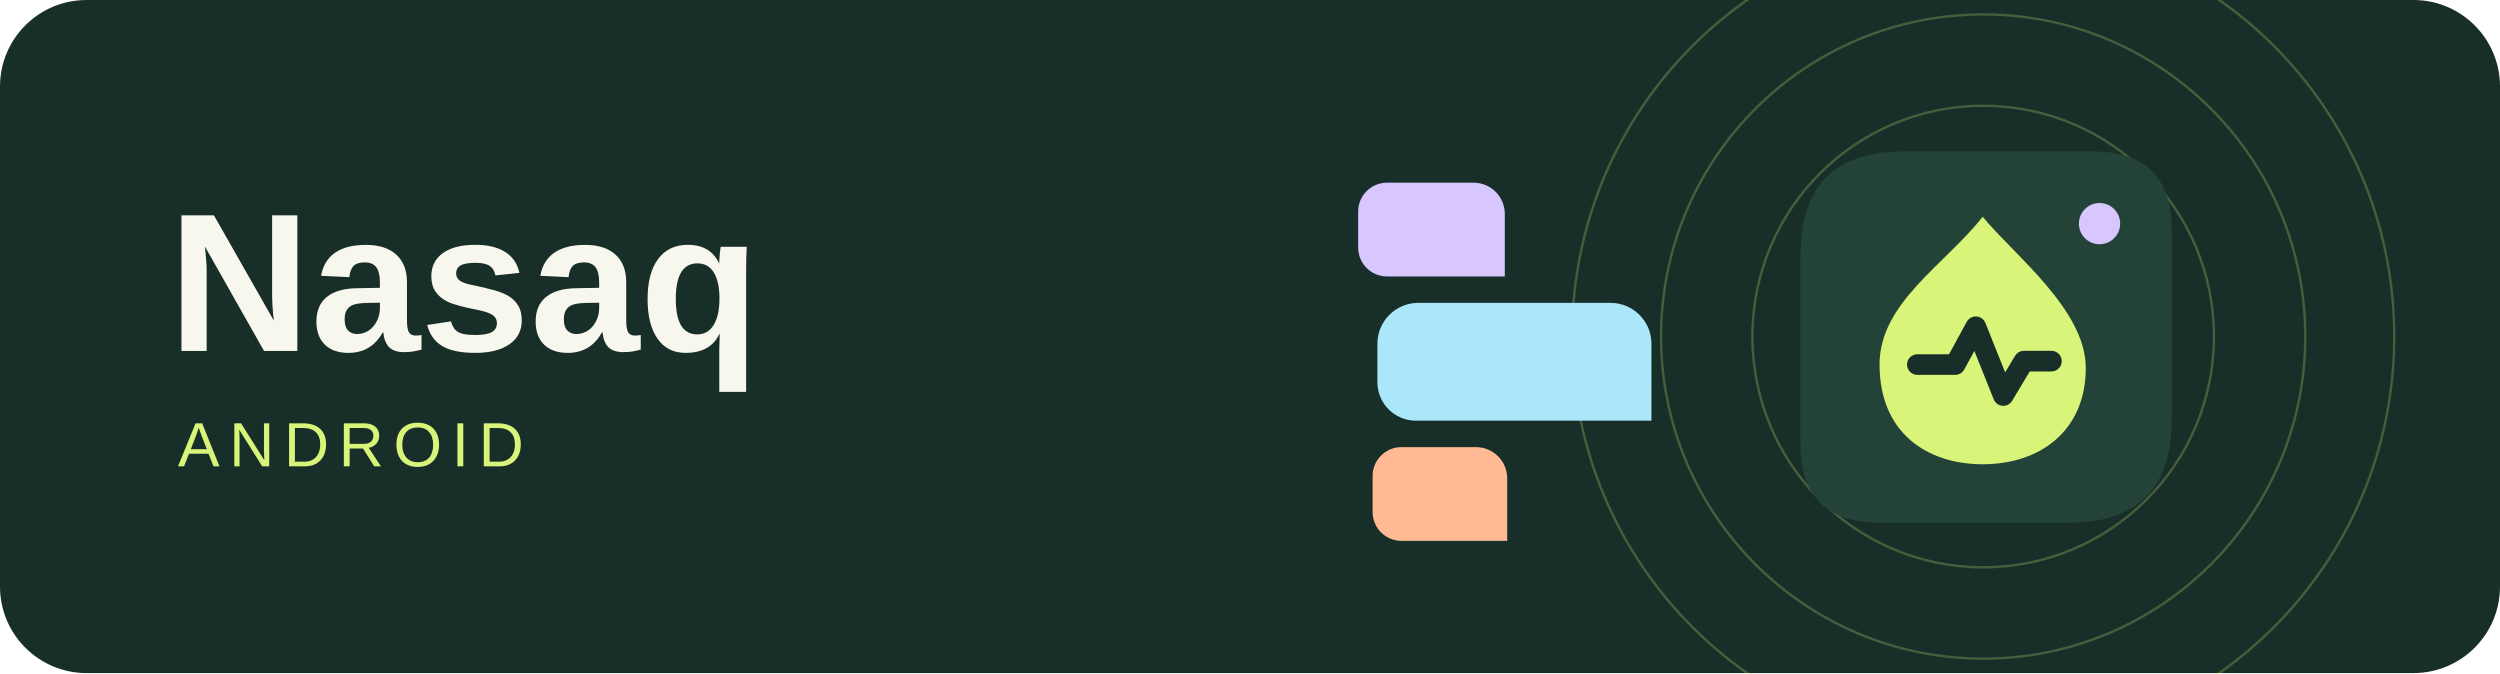
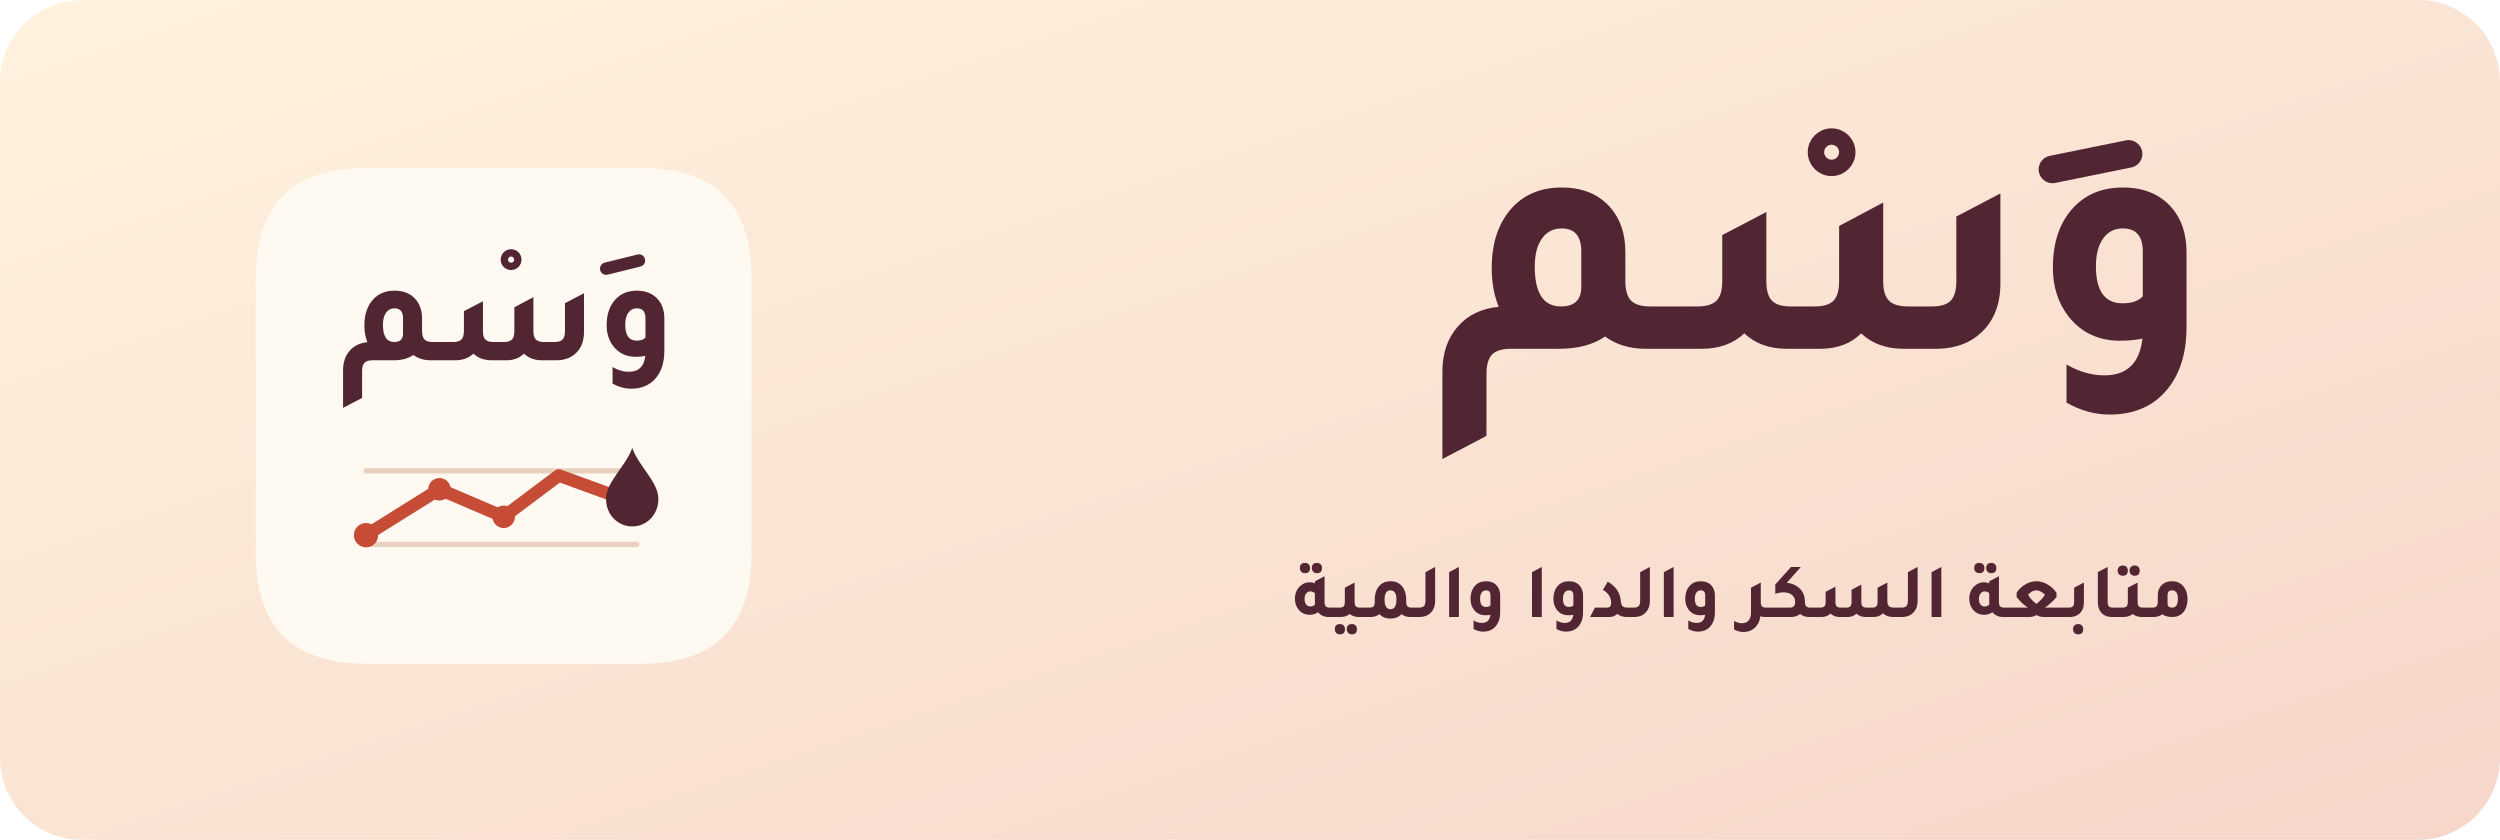
- <svg xmlns="http://www.w3.org/2000/svg" width="1040" height="280" viewBox="0 0 1040 280" role="img" aria-label="Nasaq for Android">
-   <rect width="1040" height="280" rx="36" fill="#182f29" />
-   <g fill="none" stroke="#d8f479" stroke-opacity=".24">
-     <circle cx="825" cy="140" r="60" />
-     <circle cx="825" cy="140" r="96" />
-     <circle cx="825" cy="140" r="134" />
-     <circle cx="825" cy="140" r="171" />
+ <svg xmlns="http://www.w3.org/2000/svg" viewBox="0 0 1280 430" role="img">
+   <defs>
+     <linearGradient id="paper" x1="0" y1="0" x2="1" y2="1">
+       <stop stop-color="#FFF2DE" />
+       <stop offset="1" stop-color="#F6D6CA" />
+     </linearGradient>
+   </defs>
+   <rect width="1280" height="430" rx="42" fill="url(#paper)" />
+   <g transform="translate(131 86) scale(2.35)">
+     <path fill="#FFFAF1" d="M24,0 H84 Q108,0 108,24 V84 Q108,108 84,108 H24 Q0,108 0,84 V24 Q0,0 24,0 Z" />
+     <path fill="#522533" d="M38.549 37.92H41.478V41.902H38.121Q35.883 41.902 34.303 40.751Q32.625 41.902 30.025 41.902H25.45Q24.2 41.902 23.673 42.446Q23.147 42.989 23.147 44.272V50.097L19 52.269V44.075Q19 41.475 20.432 39.829Q21.863 38.184 24.299 37.953Q23.64 36.341 23.64 34.3Q23.64 30.68 25.615 28.574Q27.359 26.731 30.222 26.731Q33.151 26.731 34.797 28.607Q36.212 30.219 36.212 32.819V35.551Q36.212 36.834 36.755 37.377Q37.298 37.92 38.549 37.92ZM32.065 36.077V32.753Q32.065 30.581 30.222 30.581Q29.038 30.581 28.363 31.536Q27.688 32.49 27.688 34.169Q27.688 37.92 30.157 37.92Q32.065 37.92 32.065 36.077Z M39.503 41.902V37.92H42.992Q44.242 37.92 44.785 37.377Q45.328 36.834 45.328 35.551V31.207L49.475 29.035V35.551Q49.475 36.834 50.001 37.377Q50.528 37.92 51.779 37.92H54.017Q55.267 37.92 55.794 37.377Q56.32 36.834 56.32 35.551V30.351L60.467 28.146V35.551Q60.467 36.834 61.01 37.377Q61.553 37.92 62.803 37.92H65.041Q66.292 37.92 66.819 37.377Q67.345 36.834 67.345 35.551V29.462L71.492 27.29V35.748Q71.492 38.677 69.715 40.356Q68.168 41.837 65.634 41.902H62.376Q59.94 41.902 58.394 40.454Q56.978 41.87 54.642 41.902H51.384Q48.948 41.902 47.401 40.454Q45.855 41.902 43.419 41.902Z M84.853 40.948Q83.833 41.145 82.747 41.145Q79.719 41.145 77.909 38.875Q76.428 36.966 76.428 34.267Q76.428 30.647 78.403 28.574Q80.147 26.731 83.01 26.731Q85.939 26.731 87.585 28.607Q89 30.219 89 32.819V39.862Q89 43.745 86.96 45.983Q85.051 48.09 81.76 48.09Q79.686 48.09 77.712 46.971V43.383Q79.489 44.404 81.266 44.404Q84.458 44.404 84.853 40.948ZM84.886 32.753Q84.886 30.581 83.01 30.581Q81.826 30.581 81.151 31.536Q80.476 32.49 80.476 34.136Q80.476 37.624 82.977 37.624Q84.294 37.624 84.886 36.966Z" />
+     <path fill="none" stroke="#522533" stroke-width="2.7" stroke-linecap="round" stroke-linejoin="round" d="M76.33,21.933 l7.14,-1.767" />
+     <path fill="none" stroke="#522533" stroke-width="1.6" stroke-linecap="round" stroke-linejoin="round" d="M54.14,19.97 a1.47,1.47 0 1,0 2.94,0 a1.47,1.47 0 1,0 -2.94,0 Z" />
+     <path fill="none" stroke="#E8D2BF" stroke-width="1.15" stroke-linecap="round" stroke-linejoin="round" d="M24,66 H83 M24,82 H83" />
+     <path fill="none" stroke="#C64C36" stroke-width="2.75" stroke-linecap="round" stroke-linejoin="round" d="M24,80 L40,70 L54,76 L66,67 L77,71" />
+     <path fill="#C64C36" d="M21.35,80 a2.65,2.65 0 1,0 5.3,0 a2.65,2.65 0 1,0 -5.3,0 ZM37.55,70 a2.45,2.45 0 1,0 4.9,0 a2.45,2.45 0 1,0 -4.9,0 ZM51.55,76 a2.45,2.45 0 1,0 4.9,0 a2.45,2.45 0 1,0 -4.9,0 Z" />
+     <path fill="#522533" d="M82,61 C80.6,65 76.3,68.4 76.3,72.1 C76.3,75.6 78.9,78.1 82,78.1 C85.1,78.1 87.7,75.6 87.7,72.1 C87.7,68.4 83.4,65 82,61 Z" />
  </g>
-   <path fill="#d8c6ff" d="M577 76h36a13 13 0 0 1 13 13v26h-49a12 12 0 0 1-12-12V88a12 12 0 0 1 12-12Z" />
-   <path fill="#abe7fb" d="M590 126h80a17 17 0 0 1 17 17v32h-98a16 16 0 0 1-16-16v-16a17 17 0 0 1 17-17Z" />
-   <path fill="#ffba93" d="M583 186h31a13 13 0 0 1 13 13v26h-44a12 12 0 0 1-12-12v-15a12 12 0 0 1 12-12Z" />
-   <g transform="translate(749 63) scale(1.43)">
-     <path fill="#234338" d="M30 0H85Q108 0 108 23V78Q108 108 78 108H23Q0 108 0 85V30Q0 0 30 0Z" />
-     <path fill="#d8f479" d="M23 62C23 44 42 33 53 19C62 30 83 46 83 63C83 81 70 91 53 91C37 91 23 82 23 62Z" />
-     <path d="M34 62H45L51 51L59 71L65 61H73" fill="none" stroke="#182f29" stroke-width="6" stroke-linecap="round" stroke-linejoin="round" />
-     <circle cx="87" cy="21" r="6" fill="#d8c6ff" />
-   </g>
-   <text x="70" y="146" fill="#f8f7ed" font-family="Arial,sans-serif" font-size="82" font-weight="700">Nasaq</text>
-   <text x="74" y="194" fill="#d8f479" font-family="Arial,sans-serif" font-size="26" letter-spacing="4">ANDROID</text>
+   <path fill="#522533" d="M844.901 156.902H860.843V178.576H842.573Q830.392 178.576 821.794 172.307Q812.659 178.576 798.508 178.576H773.61Q766.803 178.576 763.938 181.532Q761.072 184.487 761.072 191.473V223.178L738.502 235V190.398Q738.502 176.247 746.294 167.291Q754.086 158.335 767.341 157.081Q763.758 148.304 763.758 137.198Q763.758 117.495 774.506 106.031Q783.999 96 799.583 96Q815.525 96 824.481 106.21Q832.184 114.987 832.184 129.138V144.005Q832.184 150.991 835.139 153.946Q838.095 156.902 844.901 156.902ZM809.614 146.871V128.78Q809.614 116.957 799.583 116.957Q793.135 116.957 789.463 122.152Q785.791 127.347 785.791 136.482Q785.791 156.902 799.225 156.902Q809.614 156.902 809.614 146.871Z M850.096 178.576V156.902H869.083Q875.89 156.902 878.845 153.946Q881.801 150.991 881.801 144.005V120.361L904.37 108.539V144.005Q904.37 150.991 907.236 153.946Q910.102 156.902 916.909 156.902H929.09Q935.896 156.902 938.762 153.946Q941.628 150.991 941.628 144.005V115.704L964.198 103.702V144.005Q964.198 150.991 967.153 153.946Q970.109 156.902 976.916 156.902H989.096Q995.903 156.902 998.769 153.946Q1001.635 150.991 1001.635 144.005V110.867L1024.204 99.045V145.08Q1024.204 161.022 1014.532 170.157Q1006.113 178.218 992.32 178.576H974.587Q961.332 178.576 952.913 170.695Q945.211 178.397 932.493 178.576H914.76Q901.505 178.576 893.086 170.695Q884.667 178.576 871.412 178.576Z M1096.928 173.381Q1091.376 174.456 1085.465 174.456Q1068.985 174.456 1059.133 162.097Q1051.073 151.708 1051.073 137.019Q1051.073 117.316 1061.82 106.031Q1071.314 96 1086.898 96Q1102.84 96 1111.796 106.21Q1119.498 114.987 1119.498 129.138V167.47Q1119.498 188.607 1108.392 200.787Q1098.003 212.251 1080.091 212.251Q1068.806 212.251 1058.059 206.161V186.637Q1067.731 192.189 1077.404 192.189Q1094.779 192.189 1096.928 173.381ZM1097.108 128.78Q1097.108 116.957 1086.898 116.957Q1080.449 116.957 1076.777 122.152Q1073.105 127.347 1073.105 136.303Q1073.105 155.29 1086.718 155.29Q1093.883 155.29 1097.108 151.708Z" />
+   <path fill="none" stroke="#522533" stroke-width="14.134" stroke-linecap="round" stroke-linejoin="round" d="M1050.858,86.733 l38.964,-7.923" />
+   <path fill="none" stroke="#522533" stroke-width="8.404" stroke-linecap="round" stroke-linejoin="round" d="M929.764,77.93 a8.022,8.022 0 1,0 16.044,0 a8.022,8.022 0 1,0 -16.044,0 Z" />
+   <path fill="#522533" d="M668.165 293.468Q666.973 293.468 666.258 292.753Q665.543 292.038 665.543 290.806Q665.543 288.223 668.165 288.223Q669.357 288.223 670.053 288.918Q670.748 289.614 670.748 290.806Q670.748 293.468 668.165 293.468ZM674.284 293.468Q673.092 293.468 672.377 292.753Q671.662 292.038 671.662 290.806Q671.662 288.223 674.284 288.223Q675.476 288.223 676.171 288.918Q676.866 289.614 676.866 290.806Q676.866 293.468 674.284 293.468ZM680.999 311.109H684.575V315.916H680.522Q676.827 315.916 674.801 313.453Q673.092 314.764 670.629 314.764Q666.973 314.764 664.788 312.023Q663 309.758 663 306.579Q663 302.646 665.543 300.183Q667.688 298.116 670.509 298.116Q671.98 298.116 673.211 298.673V297.64L678.178 295.017V308.248Q678.178 309.798 678.833 310.453Q679.489 311.109 680.999 311.109ZM673.211 303.679Q672.178 302.805 670.867 302.805Q669.556 302.805 668.741 303.878Q667.927 304.95 667.927 306.699Q667.927 308.447 668.721 309.48Q669.516 310.513 670.907 310.513Q672.417 310.513 673.251 309.48Q673.211 309.162 673.211 308.487Z M696.335 311.109H699.911V315.916H695.859Q692.958 315.916 691.051 314.367Q689.144 315.916 686.243 315.916H682.191V311.109H685.767Q687.276 311.109 687.912 310.453Q688.548 309.798 688.548 308.248V300.898L693.554 298.275V308.248Q693.554 309.798 694.19 310.453Q694.826 311.109 696.335 311.109ZM686.045 319.532Q687.237 319.532 687.932 320.228Q688.627 320.923 688.627 322.115Q688.627 324.777 686.045 324.777Q684.853 324.777 684.138 324.062Q683.422 323.346 683.422 322.115Q683.422 319.532 686.045 319.532ZM692.163 319.532Q693.355 319.532 694.051 320.228Q694.746 320.923 694.746 322.115Q694.746 324.777 692.163 324.777Q690.971 324.777 690.256 324.062Q689.541 323.346 689.541 322.115Q689.541 319.532 692.163 319.532Z M722.797 311.109H726.333V315.916H722.28Q719.42 315.916 717.592 314.446Q715.447 316.711 711.95 316.711Q708.374 316.711 706.308 314.446Q704.401 315.916 701.58 315.916H697.527V311.109H701.103Q702.613 311.109 703.249 310.453Q703.885 309.798 703.885 308.248V307.096Q703.885 302.447 706.308 299.865Q708.414 297.6 711.95 297.6Q715.963 297.6 718.148 300.54Q719.976 303.043 719.976 307.096V308.248Q719.976 309.798 720.632 310.453Q721.287 311.109 722.797 311.109ZM711.95 311.904Q714.97 311.904 714.97 306.977Q714.97 302.249 711.95 302.249Q708.891 302.249 708.891 306.977Q708.891 311.904 711.95 311.904Z M723.949 315.916V311.109H726.452Q728.28 311.109 729.055 310.314Q729.83 309.52 729.83 307.613V292.951L734.796 290.289V307.652Q734.796 311.506 732.452 313.811Q730.306 315.916 726.731 315.916Z M741.948 315.916V292.951L746.954 290.289V315.916Z M763.086 314.764Q761.854 315.003 760.543 315.003Q756.887 315.003 754.702 312.261Q752.914 309.957 752.914 306.699Q752.914 302.328 755.298 299.825Q757.404 297.6 760.861 297.6Q764.397 297.6 766.383 299.865Q768.092 301.812 768.092 304.95V313.453Q768.092 318.142 765.628 320.843Q763.324 323.386 759.351 323.386Q756.847 323.386 754.464 322.035V317.704Q756.609 318.936 758.755 318.936Q762.609 318.936 763.086 314.764ZM763.125 304.871Q763.125 302.249 760.861 302.249Q759.43 302.249 758.616 303.401Q757.801 304.553 757.801 306.54Q757.801 310.751 760.821 310.751Q762.41 310.751 763.125 309.957Z M784.382 315.916V292.951L789.388 290.289V315.916Z M805.519 314.764Q804.288 315.003 802.977 315.003Q799.321 315.003 797.136 312.261Q795.348 309.957 795.348 306.699Q795.348 302.328 797.732 299.825Q799.838 297.6 803.294 297.6Q806.831 297.6 808.817 299.865Q810.526 301.812 810.526 304.95V313.453Q810.526 318.142 808.062 320.843Q805.758 323.386 801.785 323.386Q799.282 323.386 796.898 322.035V317.704Q799.043 318.936 801.189 318.936Q805.043 318.936 805.519 314.764ZM805.559 304.871Q805.559 302.249 803.294 302.249Q801.864 302.249 801.05 303.401Q800.235 304.553 800.235 306.54Q800.235 310.751 803.255 310.751Q804.844 310.751 805.559 309.957Z M814.102 315.916 816.605 311.109H822.883Q824.909 311.109 824.909 308.765Q824.909 304.394 820.697 302.05L823.161 297.799Q829.359 301.414 829.836 307.613Q829.995 309.599 830.73 310.354Q831.465 311.109 833.253 311.109H836.272V315.916H832.974Q830.034 315.916 828.008 314.288Q826.538 315.916 823.796 315.916Z M833.888 315.916V311.109H836.391Q838.219 311.109 838.994 310.314Q839.769 309.52 839.769 307.613V292.951L844.735 290.289V307.652Q844.735 311.506 842.391 313.811Q840.245 315.916 836.669 315.916Z M851.887 315.916V292.951L856.893 290.289V315.916Z M873.024 314.764Q871.793 315.003 870.482 315.003Q866.826 315.003 864.641 312.261Q862.853 309.957 862.853 306.699Q862.853 302.328 865.237 299.825Q867.343 297.6 870.799 297.6Q874.336 297.6 876.322 299.865Q878.031 301.812 878.031 304.95V313.453Q878.031 318.142 875.567 320.843Q873.263 323.386 869.29 323.386Q866.787 323.386 864.403 322.035V317.704Q866.548 318.936 868.694 318.936Q872.548 318.936 873.024 314.764ZM873.064 304.871Q873.064 302.249 870.799 302.249Q869.369 302.249 868.555 303.401Q867.74 304.553 867.74 306.54Q867.74 310.751 870.76 310.751Q872.349 310.751 873.064 309.957Z M904.294 311.109H907.87V315.916H903.817Q902.466 315.916 901.314 315.559Q900.797 319.373 898.255 321.598Q895.95 323.585 892.732 323.585Q890.229 323.585 887.845 322.313V317.943Q889.911 319.095 891.897 319.095Q894.083 319.095 895.294 317.685Q896.506 316.274 896.506 313.771V300.898L899.764 299.189L901.473 298.275V298.315L901.513 298.275V308.248Q901.513 309.798 902.148 310.453Q902.784 311.109 904.294 311.109Z M926.941 311.109H930.08V315.916H926.425Q923.524 315.916 921.657 314.367Q919.75 315.916 916.849 315.916H905.486V311.109H916.333Q919.114 311.109 919.114 308.367V308.129Q919.114 305.944 917.485 304.613Q915.856 303.282 913.194 303.282Q911.167 303.282 908.942 304.076V299.269L917.008 290.289H922.054L914.823 298.395Q917.962 298.712 920.147 300.262Q924.12 302.964 924.12 308.089V308.248Q924.12 309.798 924.776 310.453Q925.431 311.109 926.941 311.109Z M927.696 315.916V311.109H931.908Q933.418 311.109 934.073 310.453Q934.729 309.798 934.729 308.248V303.004L939.735 300.381V308.248Q939.735 309.798 940.371 310.453Q941.006 311.109 942.516 311.109H945.218Q946.728 311.109 947.364 310.453Q947.999 309.798 947.999 308.248V301.971L953.005 299.308V308.248Q953.005 309.798 953.661 310.453Q954.317 311.109 955.827 311.109H958.528Q960.038 311.109 960.674 310.453Q961.309 309.798 961.309 308.248V300.898L966.316 298.275V307.613Q966.316 309.52 967.091 310.314Q967.865 311.109 969.693 311.109H973.348V315.916H969.415Q966.077 315.916 964.051 314.009Q962.263 315.877 959.243 315.916H955.31Q952.37 315.916 950.502 314.168Q948.794 315.877 945.973 315.916H942.039Q939.099 315.916 937.232 314.168Q935.364 315.916 932.424 315.916Z M970.964 315.916V311.109H973.468Q975.295 311.109 976.07 310.314Q976.845 309.52 976.845 307.613V292.951L981.811 290.289V307.652Q981.811 311.506 979.467 313.811Q977.322 315.916 973.746 315.916Z M988.963 315.916V292.951L993.969 290.289V315.916Z M1013.438 293.468Q1012.246 293.468 1011.531 292.753Q1010.816 292.038 1010.816 290.806Q1010.816 288.223 1013.438 288.223Q1014.63 288.223 1015.326 288.918Q1016.021 289.614 1016.021 290.806Q1016.021 293.468 1013.438 293.468ZM1019.557 293.468Q1018.365 293.468 1017.65 292.753Q1016.935 292.038 1016.935 290.806Q1016.935 288.223 1019.557 288.223Q1020.749 288.223 1021.444 288.918Q1022.139 289.614 1022.139 290.806Q1022.139 293.468 1019.557 293.468ZM1026.272 311.109H1029.848V315.916H1025.795Q1022.1 315.916 1020.073 313.453Q1018.365 314.764 1015.902 314.764Q1012.246 314.764 1010.061 312.023Q1008.273 309.758 1008.273 306.579Q1008.273 302.646 1010.816 300.183Q1012.961 298.116 1015.782 298.116Q1017.253 298.116 1018.484 298.673V297.64L1023.451 295.017V308.248Q1023.451 309.798 1024.106 310.453Q1024.762 311.109 1026.272 311.109ZM1018.484 303.679Q1017.451 302.805 1016.14 302.805Q1014.829 302.805 1014.014 303.878Q1013.2 304.95 1013.2 306.699Q1013.2 308.447 1013.994 309.48Q1014.789 310.513 1016.18 310.513Q1017.689 310.513 1018.524 309.48Q1018.484 309.162 1018.484 308.487Z M1046.972 311.109H1057.899L1057.978 315.916H1046.495Q1044.469 315.916 1042.681 314.923Q1040.814 315.916 1038.867 315.916H1027.464V311.109H1038.271Q1036.483 309.877 1035.291 308.765Q1034.616 308.169 1033.225 306.54Q1032.788 306.023 1032.51 305.705V303.441Q1034.258 300.779 1037.019 299.189Q1039.781 297.6 1042.681 297.6Q1045.542 297.6 1048.323 299.209Q1051.104 300.818 1052.932 303.52V305.705Q1050.27 308.924 1046.972 311.109ZM1042.641 309.202Q1045.621 306.858 1047.052 304.474Q1044.668 302.249 1042.562 302.249Q1040.536 302.249 1038.35 304.474Q1039.9 307.215 1042.641 309.202Z M1055.594 315.916V311.109H1059.17Q1060.68 311.109 1061.315 310.453Q1061.951 309.798 1061.951 308.248V300.898L1066.957 298.275V308.487Q1066.957 312.102 1064.733 314.129Q1062.786 315.916 1059.647 315.916ZM1064.017 324.777Q1062.825 324.777 1062.11 324.062Q1061.395 323.346 1061.395 322.115Q1061.395 320.962 1062.11 320.247Q1062.825 319.532 1064.017 319.532Q1065.209 319.532 1065.905 320.228Q1066.6 320.923 1066.6 322.115Q1066.6 324.777 1064.017 324.777Z M1081.42 315.916Q1077.804 315.916 1075.818 313.612Q1074.109 311.625 1074.109 308.487V292.912L1079.116 290.289V308.248Q1079.116 309.798 1079.751 310.453Q1080.387 311.109 1081.897 311.109H1085.473V315.916Z M1086.863 294.779Q1085.671 294.779 1084.956 294.064Q1084.241 293.349 1084.241 292.117Q1084.241 290.965 1084.956 290.25Q1085.671 289.534 1086.863 289.534Q1088.055 289.534 1088.751 290.23Q1089.446 290.925 1089.446 292.117Q1089.446 294.779 1086.863 294.779ZM1092.942 294.779Q1091.75 294.779 1091.035 294.044Q1090.32 293.309 1090.32 292.117Q1090.32 290.965 1091.055 290.25Q1091.79 289.534 1092.942 289.534Q1094.134 289.534 1094.83 290.23Q1095.525 290.925 1095.525 292.117Q1095.525 294.779 1092.942 294.779ZM1097.233 311.109H1100.809V315.916H1096.757Q1093.856 315.916 1091.949 314.367Q1090.042 315.916 1087.141 315.916H1083.089V311.109H1086.665Q1088.175 311.109 1088.81 310.453Q1089.446 309.798 1089.446 308.248V300.898L1094.452 298.275V308.248Q1094.452 309.798 1095.088 310.453Q1095.724 311.109 1097.233 311.109Z M1104.783 304.95Q1104.783 301.375 1107.008 299.348Q1108.954 297.6 1112.014 297.6Q1115.947 297.6 1118.133 300.5Q1120 302.924 1120 306.738Q1120 311.149 1117.656 313.692Q1115.55 315.916 1112.292 315.916Q1109.113 315.916 1107.087 314.526Q1105.18 315.916 1102.478 315.916H1098.425V311.109H1102.001Q1103.511 311.109 1104.147 310.453Q1104.783 309.798 1104.783 308.248ZM1109.789 308.884Q1109.789 311.109 1112.133 311.109Q1115.073 311.109 1115.073 306.579Q1115.073 302.249 1112.014 302.249Q1109.789 302.249 1109.789 304.871Z" />
</svg>
